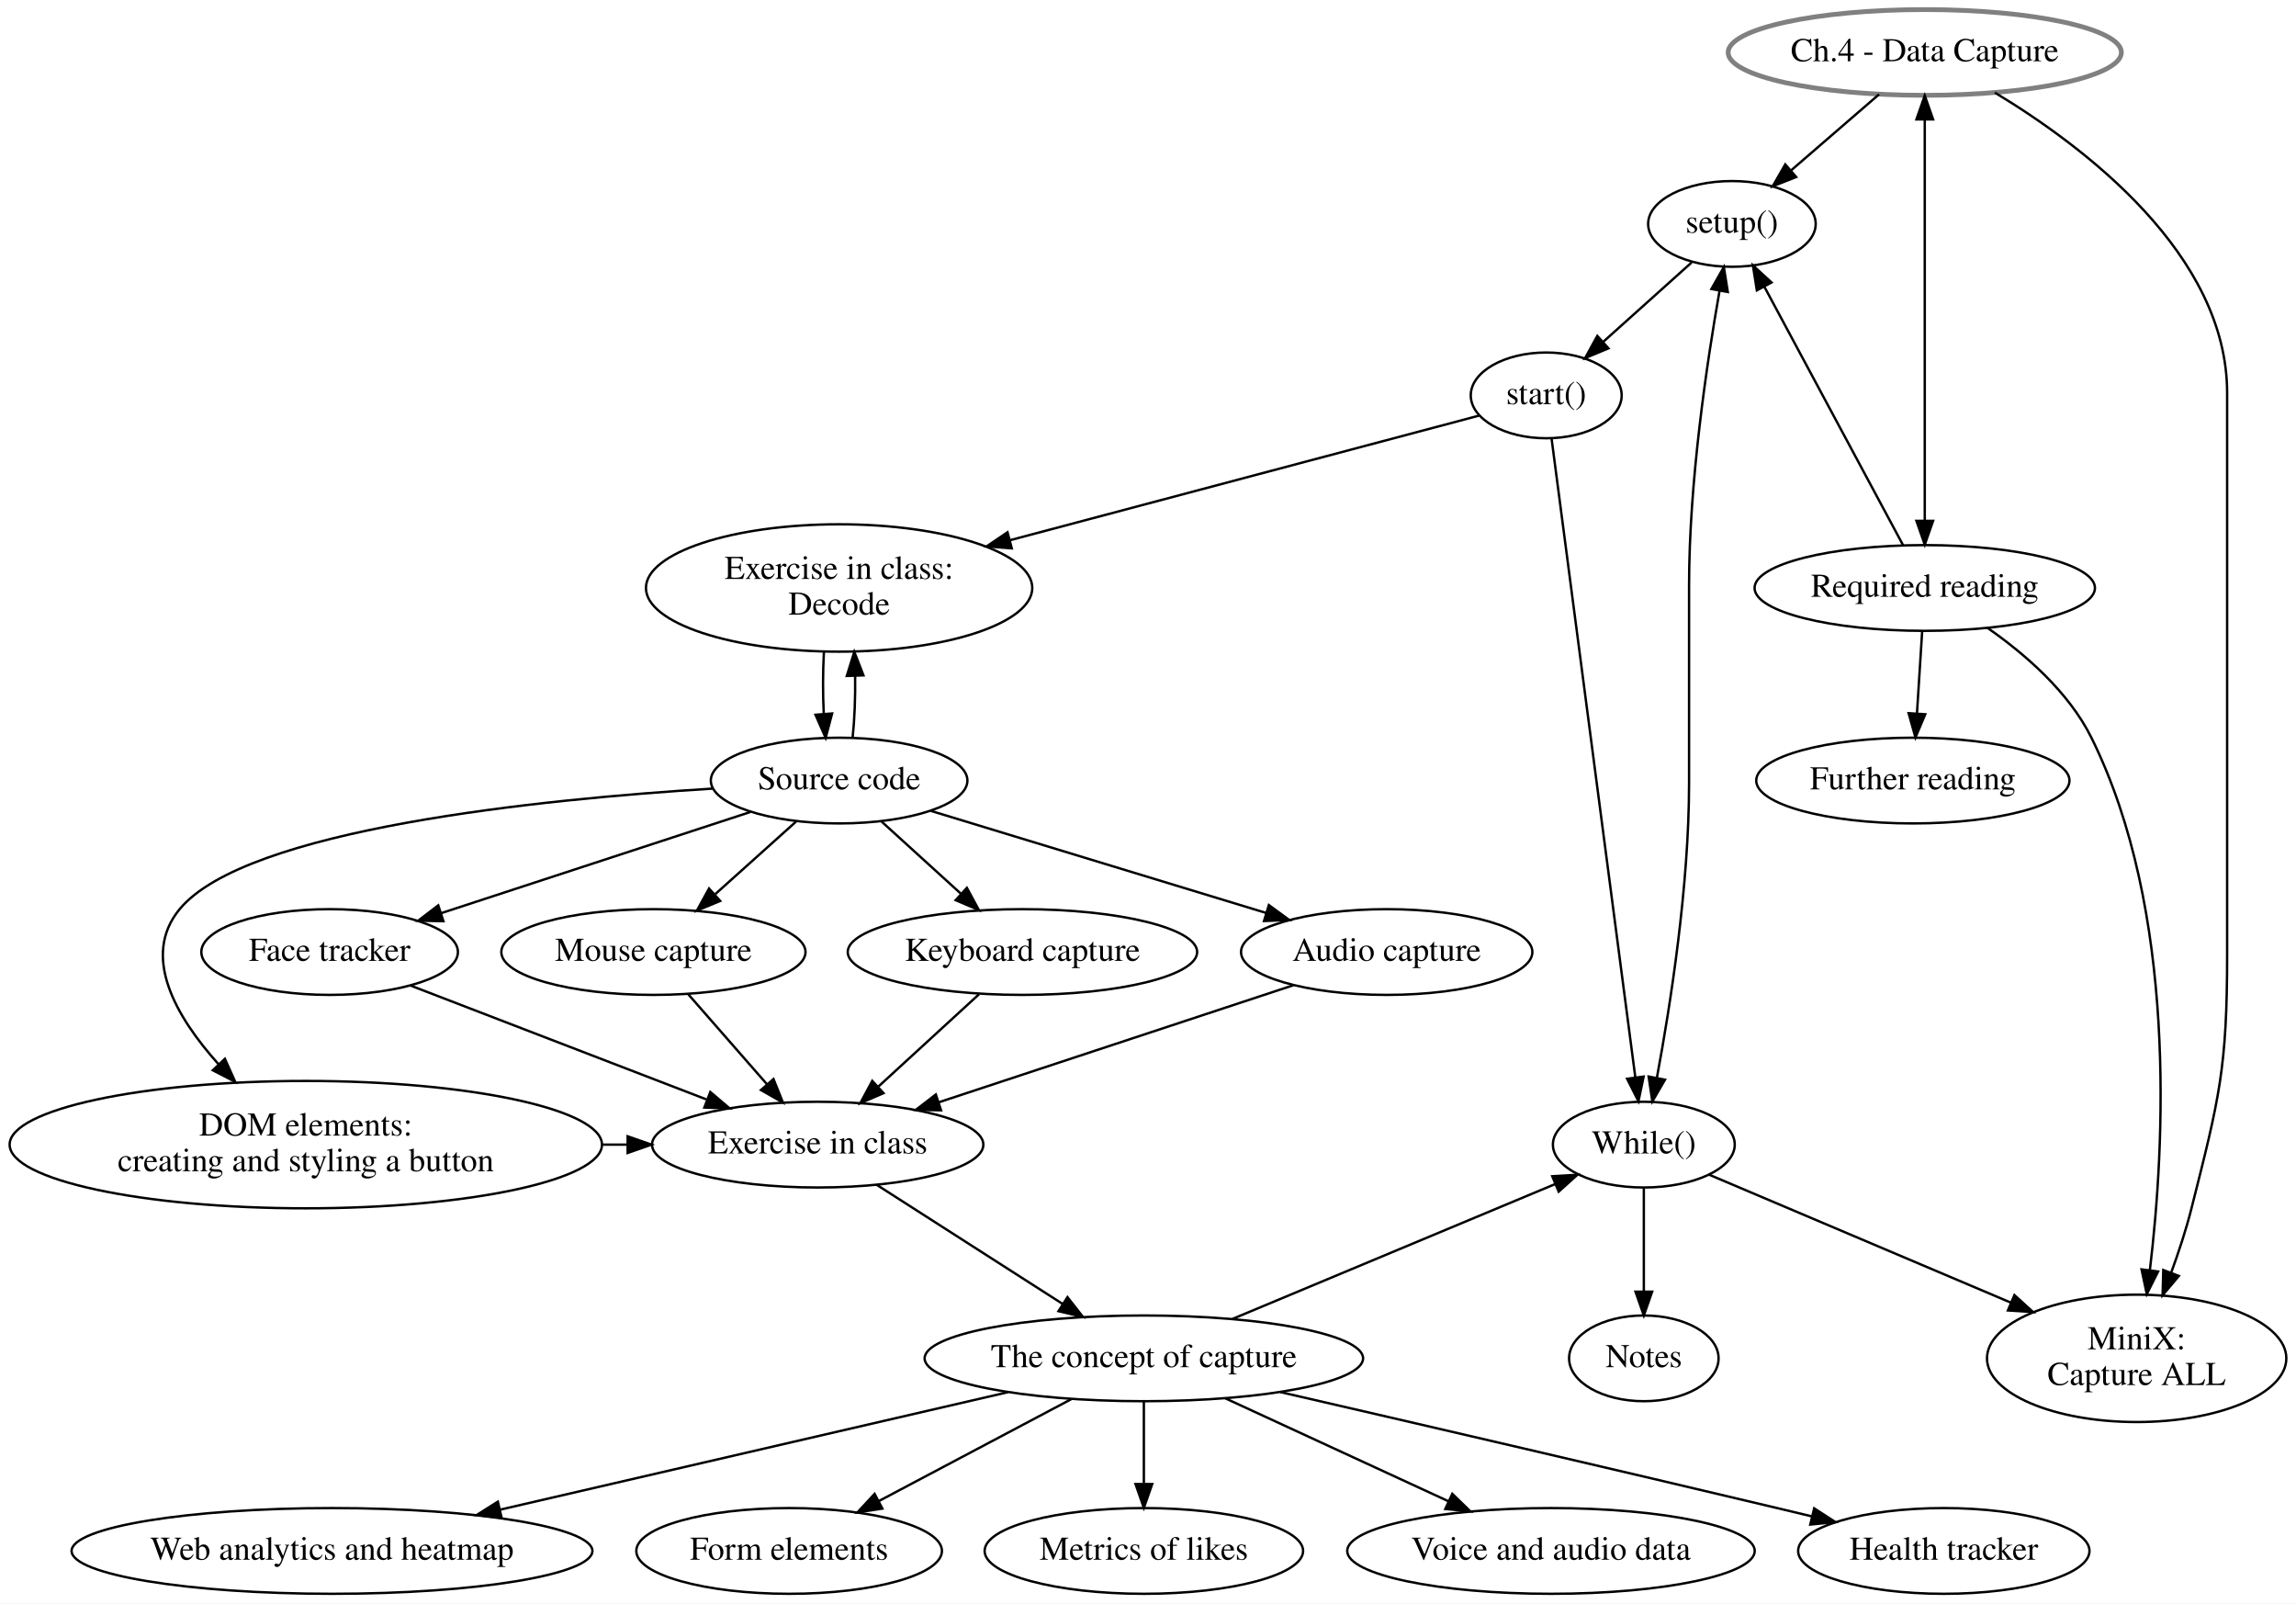
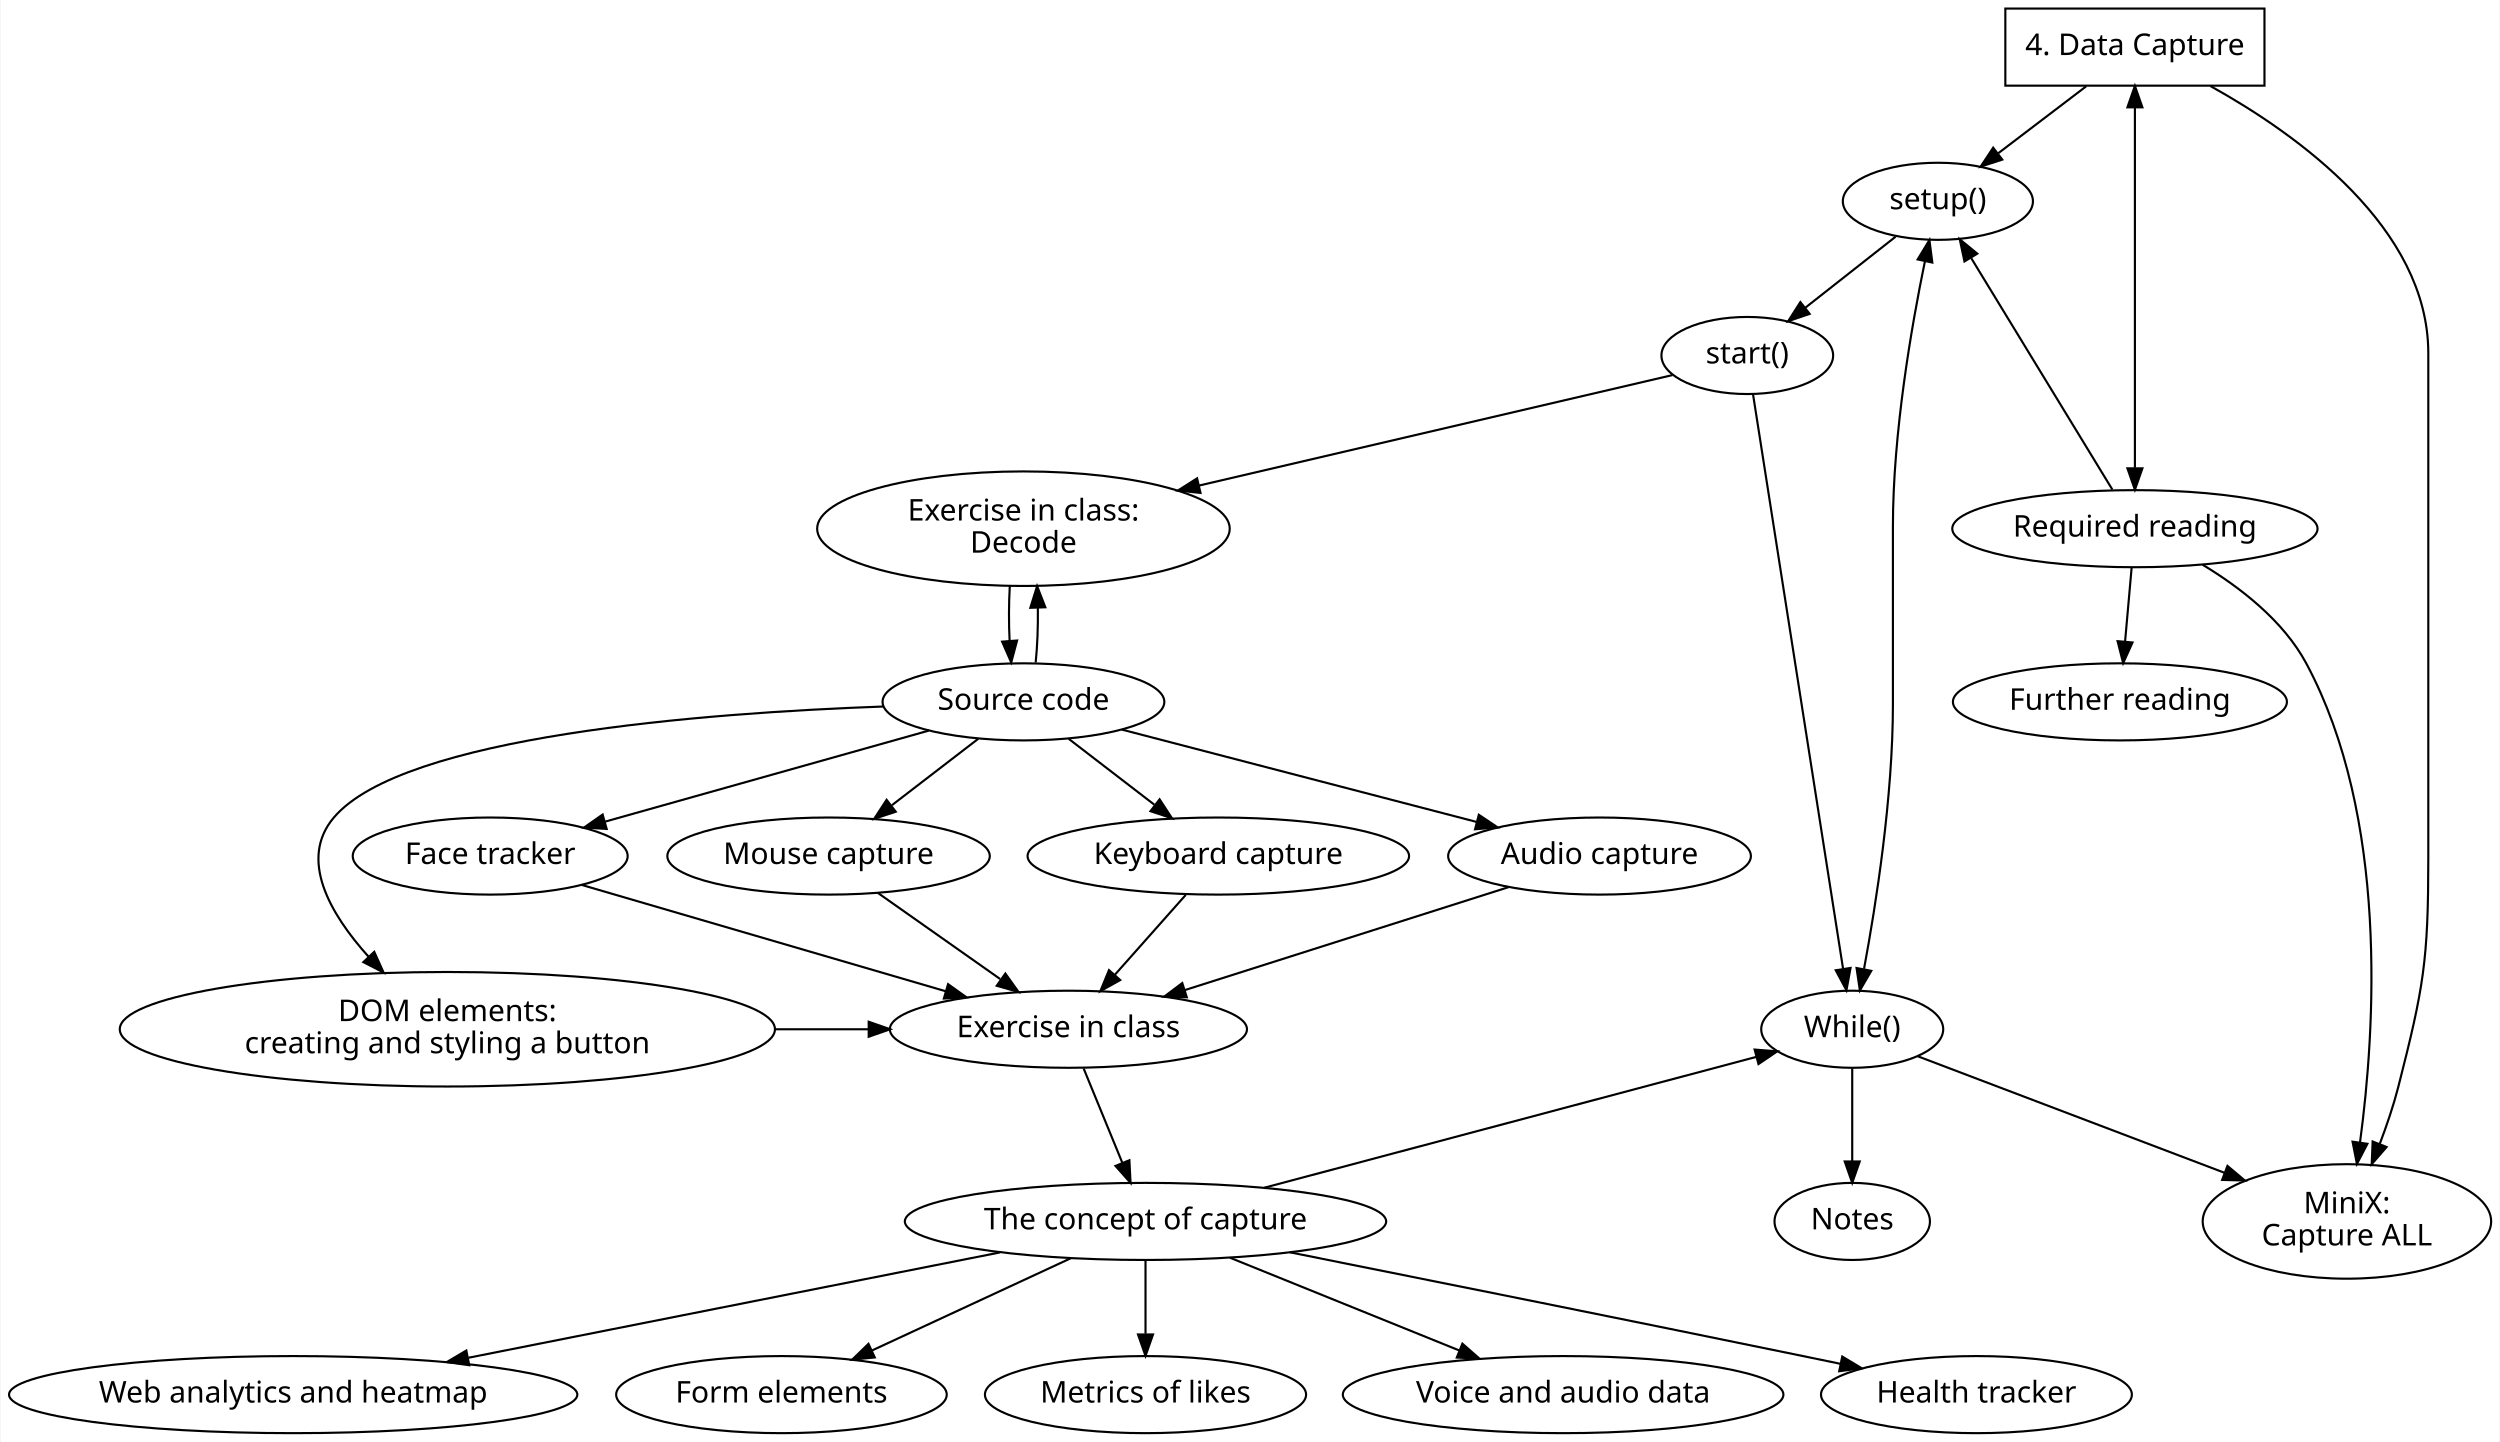
- <svg xmlns="http://www.w3.org/2000/svg" width="964pt" height="673pt" viewBox="0.00 0.00 964.38 673.22">
+ <svg xmlns="http://www.w3.org/2000/svg" width="1167pt" height="673pt" viewBox="0.00 0.00 1166.76 673.22">
  <g id="graph0" class="graph" transform="scale(1 1) rotate(0) translate(4 669.22)">
-     <polygon fill="white" stroke="none" points="-4,4 -4,-669.22 960.383,-669.22 960.383,4 -4,4" />
+     <polygon fill="white" stroke="transparent" points="-4,4 -4,-669.22 1162.76,-669.22 1162.76,4 -4,4" />
    <g id="node1" class="node">
-       <ellipse fill="none" stroke="grey" stroke-width="2" cx="804.451" cy="-647.22" rx="82.585" ry="18" />
-       <text text-anchor="middle" x="804.451" y="-643.52" font-family="Times,serif" font-size="14.00">Ch.4 - Data Capture</text>
+       <polygon fill="none" stroke="black" points="1053.09,-665.22 932.09,-665.22 932.09,-629.22 1053.09,-629.22 1053.09,-665.22" />
+       <text text-anchor="middle" x="992.59" y="-643.52" font-family="Hershey-Noailles-help-me" font-size="14.00">4. Data Capture</text>
    </g>
    <g id="node2" class="node">
-       <ellipse fill="none" stroke="black" cx="723.451" cy="-575.22" rx="35.194" ry="18" />
-       <text text-anchor="middle" x="723.451" y="-571.52" font-family="Times,serif" font-size="14.00">setup()</text>
+       <ellipse fill="none" stroke="black" cx="900.59" cy="-575.22" rx="44.39" ry="18" />
+       <text text-anchor="middle" x="900.59" y="-571.52" font-family="Hershey-Noailles-help-me" font-size="14.00">setup()</text>
    </g>
    <g id="edge1" class="edge">
-       <path fill="none" stroke="black" d="M785.255,-629.631C774.232,-620.105 760.265,-608.035 748.399,-597.78" />
-       <polygon fill="black" stroke="black" points="750.436,-594.915 740.581,-591.024 745.858,-600.211 750.436,-594.915" />
+       <path fill="none" stroke="black" d="M969.85,-628.92C957.45,-619.48 942,-607.73 928.83,-597.71" />
+       <polygon fill="black" stroke="black" points="930.65,-594.69 920.57,-591.42 926.41,-600.26 930.65,-594.69" />
    </g>
    <g id="node19" class="node">
-       <ellipse fill="none" stroke="black" cx="893.451" cy="-98.87" rx="62.865" ry="26.741" />
-       <text text-anchor="middle" x="893.451" y="-102.67" font-family="Times,serif" font-size="14.00">MiniX: </text>
-       <text text-anchor="middle" x="893.451" y="-87.67" font-family="Times,serif" font-size="14.00">Capture ALL</text>
+       <ellipse fill="none" stroke="black" cx="1091.59" cy="-98.87" rx="67.35" ry="26.74" />
+       <text text-anchor="middle" x="1091.59" y="-102.67" font-family="Hershey-Noailles-help-me" font-size="14.00">MiniX: </text>
+       <text text-anchor="middle" x="1091.59" y="-87.67" font-family="Hershey-Noailles-help-me" font-size="14.00">Capture ALL</text>
    </g>
    <g id="edge8" class="edge">
-       <path fill="none" stroke="black" d="M833.906,-630.34C871.423,-607.719 931.451,-562.431 931.451,-504.22 931.451,-504.22 931.451,-504.22 931.451,-268.48 931.451,-220.574 928.199,-208.183 916.451,-161.74 914.205,-152.861 911.119,-143.496 907.938,-134.813" />
-       <polygon fill="black" stroke="black" points="911.17,-133.466 904.344,-125.363 904.627,-135.954 911.17,-133.466" />
+       <path fill="none" stroke="black" d="M1027.87,-629.03C1068.46,-606.48 1129.59,-562.8 1129.59,-504.22 1129.59,-504.22 1129.59,-504.22 1129.59,-268.48 1129.59,-220.63 1127.44,-208.1 1115.59,-161.74 1113.33,-152.9 1110.17,-143.61 1106.89,-134.99" />
+       <polygon fill="black" stroke="black" points="1110.1,-133.61 1103.16,-125.61 1103.6,-136.19 1110.1,-133.61" />
    </g>
    <g id="node20" class="node">
-       <ellipse fill="none" stroke="black" cx="804.451" cy="-422.35" rx="71.487" ry="18" />
-       <text text-anchor="middle" x="804.451" y="-418.65" font-family="Times,serif" font-size="14.00">Required reading</text>
+       <ellipse fill="none" stroke="black" cx="992.59" cy="-422.35" rx="85.29" ry="18" />
+       <text text-anchor="middle" x="992.59" y="-418.65" font-family="Hershey-Noailles-help-me" font-size="14.00">Required reading</text>
    </g>
    <g id="edge6" class="edge">
-       <path fill="none" stroke="black" d="M804.451,-618.859C804.451,-576.031 804.451,-493.634 804.451,-450.77" />
-       <polygon fill="black" stroke="black" points="800.951,-619.102 804.451,-629.102 807.951,-619.102 800.951,-619.102" />
-       <polygon fill="black" stroke="black" points="807.951,-450.527 804.451,-440.527 800.951,-450.527 807.951,-450.527" />
+       <path fill="none" stroke="black" d="M992.59,-618.86C992.59,-576.03 992.59,-493.63 992.59,-450.77" />
+       <polygon fill="black" stroke="black" points="989.09,-619.1 992.59,-629.1 996.09,-619.1 989.09,-619.1" />
+       <polygon fill="black" stroke="black" points="996.09,-450.53 992.59,-440.53 989.09,-450.53 996.09,-450.53" />
    </g>
    <g id="node3" class="node">
-       <ellipse fill="none" stroke="black" cx="645.451" cy="-503.22" rx="31.695" ry="18" />
-       <text text-anchor="middle" x="645.451" y="-499.52" font-family="Times,serif" font-size="14.00">start()</text>
+       <ellipse fill="none" stroke="black" cx="811.59" cy="-503.22" rx="40.09" ry="18" />
+       <text text-anchor="middle" x="811.59" y="-499.52" font-family="Hershey-Noailles-help-me" font-size="14.00">start()</text>
    </g>
    <g id="edge2" class="edge">
-       <path fill="none" stroke="black" d="M706.526,-559.031C695.647,-549.268 681.35,-536.438 669.324,-525.645" />
-       <polygon fill="black" stroke="black" points="671.588,-522.974 661.808,-518.9 666.913,-528.184 671.588,-522.974" />
+       <path fill="none" stroke="black" d="M880.84,-558.69C868.45,-548.95 852.32,-536.26 838.74,-525.58" />
+       <polygon fill="black" stroke="black" points="840.7,-522.66 830.67,-519.23 836.37,-528.16 840.7,-522.66" />
    </g>
    <g id="node18" class="node">
-       <ellipse fill="none" stroke="black" cx="686.451" cy="-188.61" rx="38.194" ry="18" />
-       <text text-anchor="middle" x="686.451" y="-184.91" font-family="Times,serif" font-size="14.00">While()</text>
+       <ellipse fill="none" stroke="black" cx="860.59" cy="-188.61" rx="42.49" ry="18" />
+       <text text-anchor="middle" x="860.59" y="-184.91" font-family="Hershey-Noailles-help-me" font-size="14.00">While()</text>
    </g>
    <g id="edge7" class="edge">
-       <path fill="none" stroke="black" d="M718.222,-546.953C712.907,-516.826 705.451,-466.813 705.451,-423.35 705.451,-423.35 705.451,-423.35 705.451,-340.48 705.451,-296.983 697.58,-246.98 691.97,-216.864" />
-       <polygon fill="black" stroke="black" points="714.835,-547.89 720.065,-557.104 721.722,-546.639 714.835,-547.89" />
-       <polygon fill="black" stroke="black" points="695.345,-215.879 690.025,-206.718 688.471,-217.198 695.345,-215.879" />
+       <path fill="none" stroke="black" d="M894.49,-546.99C888.29,-516.9 879.59,-466.92 879.59,-423.35 879.59,-423.35 879.59,-423.35 879.59,-340.48 879.59,-296.98 871.72,-246.98 866.11,-216.86" />
+       <polygon fill="black" stroke="black" points="891.14,-548.08 896.64,-557.13 897.99,-546.62 891.14,-548.08" />
+       <polygon fill="black" stroke="black" points="869.48,-215.88 864.16,-206.72 862.61,-217.2 869.48,-215.88" />
    </g>
    <g id="node4" class="node">
-       <ellipse fill="none" stroke="black" cx="348.451" cy="-422.35" rx="81.135" ry="26.741" />
-       <text text-anchor="middle" x="348.451" y="-426.15" font-family="Times,serif" font-size="14.00">Exercise in class: </text>
-       <text text-anchor="middle" x="348.451" y="-411.15" font-family="Times,serif" font-size="14.00">Decode</text>
+       <ellipse fill="none" stroke="black" cx="473.59" cy="-422.35" rx="96.33" ry="26.74" />
+       <text text-anchor="middle" x="473.59" y="-426.15" font-family="Hershey-Noailles-help-me" font-size="14.00">Exercise in class: </text>
+       <text text-anchor="middle" x="473.59" y="-411.15" font-family="Hershey-Noailles-help-me" font-size="14.00">Decode</text>
    </g>
    <g id="edge3" class="edge">
-       <path fill="none" stroke="black" d="M617.242,-494.729C572.435,-482.831 483.605,-459.241 420.333,-442.439" />
-       <polygon fill="black" stroke="black" points="420.971,-438.987 410.408,-439.803 419.175,-445.753 420.971,-438.987" />
+       <path fill="none" stroke="black" d="M776.69,-494.08C724.9,-481.99 626.21,-458.96 555.51,-442.47" />
+       <polygon fill="black" stroke="black" points="556.26,-439.05 545.72,-440.18 554.67,-445.86 556.26,-439.05" />
    </g>
    <g id="edge27" class="edge">
-       <path fill="none" stroke="black" d="M647.714,-484.968C654.49,-433.301 674.658,-279.525 682.891,-216.753" />
-       <polygon fill="black" stroke="black" points="686.365,-217.18 684.195,-206.809 679.424,-216.269 686.365,-217.18" />
+       <path fill="none" stroke="black" d="M814.29,-484.97C822.39,-433.3 846.49,-279.52 856.33,-216.75" />
+       <polygon fill="black" stroke="black" points="859.8,-217.23 857.89,-206.81 852.89,-216.15 859.8,-217.23" />
    </g>
    <g id="node5" class="node">
-       <ellipse fill="none" stroke="black" cx="348.451" cy="-341.48" rx="53.891" ry="18" />
-       <text text-anchor="middle" x="348.451" y="-337.78" font-family="Times,serif" font-size="14.00">Source code</text>
+       <ellipse fill="none" stroke="black" cx="473.59" cy="-341.48" rx="65.79" ry="18" />
+       <text text-anchor="middle" x="473.59" y="-337.78" font-family="Hershey-Noailles-help-me" font-size="14.00">Source code</text>
    </g>
    <g id="edge4" class="edge">
-       <path fill="none" stroke="black" d="M342.072,-395.525C341.6,-387.186 341.578,-377.921 342.007,-369.498" />
-       <polygon fill="black" stroke="black" points="345.506,-369.653 342.792,-359.412 338.527,-369.11 345.506,-369.653" />
+       <path fill="none" stroke="black" d="M467.21,-395.53C466.74,-387.31 466.72,-378.2 467.13,-369.88" />
+       <polygon fill="black" stroke="black" points="470.62,-370.13 467.88,-359.89 463.64,-369.6 470.62,-370.13" />
    </g>
    <g id="edge5" class="edge">
-       <path fill="none" stroke="black" d="M354.109,-359.412C354.946,-367.056 355.302,-376.395 355.176,-385.48" />
-       <polygon fill="black" stroke="black" points="351.677,-385.411 354.83,-395.525 358.672,-385.652 351.677,-385.411" />
+       <path fill="none" stroke="black" d="M479.3,-359.89C480.09,-367.41 480.43,-376.49 480.32,-385.35" />
+       <polygon fill="black" stroke="black" points="476.81,-385.41 479.97,-395.53 483.81,-385.65 476.81,-385.41" />
    </g>
    <g id="node6" class="node">
-       <ellipse fill="none" stroke="black" cx="124.451" cy="-188.61" rx="124.402" ry="26.741" />
-       <text text-anchor="middle" x="124.451" y="-192.41" font-family="Times,serif" font-size="14.00">DOM elements:</text>
-       <text text-anchor="middle" x="124.451" y="-177.41" font-family="Times,serif" font-size="14.00"> creating and styling a button</text>
+       <ellipse fill="none" stroke="black" cx="204.59" cy="-188.61" rx="152.97" ry="26.74" />
+       <text text-anchor="middle" x="204.59" y="-192.41" font-family="Hershey-Noailles-help-me" font-size="14.00">DOM elements:</text>
+       <text text-anchor="middle" x="204.59" y="-177.41" font-family="Hershey-Noailles-help-me" font-size="14.00"> creating and styling a button</text>
    </g>
    <g id="edge11" class="edge">
-       <path fill="none" stroke="black" d="M295.318,-338.109C222.982,-333.639 99.296,-321.159 71.451,-287.48 55.183,-267.805 69.824,-242.37 87.802,-222.361" />
-       <polygon fill="black" stroke="black" points="90.459,-224.647 94.799,-214.982 85.379,-219.83 90.459,-224.647" />
+       <path fill="none" stroke="black" d="M408.36,-339.32C323.95,-336.29 183.85,-325.49 151.59,-287.48 135.07,-268.02 149.72,-242.58 167.76,-222.51" />
+       <polygon fill="black" stroke="black" points="170.44,-224.77 174.79,-215.11 165.36,-219.95 170.44,-224.77" />
    </g>
    <g id="node7" class="node">
-       <ellipse fill="none" stroke="black" cx="270.451" cy="-269.48" rx="63.889" ry="18" />
-       <text text-anchor="middle" x="270.451" y="-265.78" font-family="Times,serif" font-size="14.00">Mouse capture</text>
+       <ellipse fill="none" stroke="black" cx="382.59" cy="-269.48" rx="75.29" ry="18" />
+       <text text-anchor="middle" x="382.59" y="-265.78" font-family="Hershey-Noailles-help-me" font-size="14.00">Mouse capture</text>
    </g>
    <g id="edge12" class="edge">
-       <path fill="none" stroke="black" d="M330.36,-324.245C320.292,-315.21 307.586,-303.806 296.468,-293.829" />
-       <polygon fill="black" stroke="black" points="298.494,-290.944 288.714,-286.87 293.818,-296.154 298.494,-290.944" />
+       <path fill="none" stroke="black" d="M452.48,-324.24C440.51,-315.03 425.34,-303.36 412.19,-293.25" />
+       <polygon fill="black" stroke="black" points="413.96,-290.19 403.89,-286.87 409.69,-295.74 413.96,-290.19" />
    </g>
    <g id="node8" class="node">
-       <ellipse fill="none" stroke="black" cx="425.451" cy="-269.48" rx="73.387" ry="18" />
-       <text text-anchor="middle" x="425.451" y="-265.78" font-family="Times,serif" font-size="14.00">Keyboard capture</text>
+       <ellipse fill="none" stroke="black" cx="564.59" cy="-269.48" rx="89.08" ry="18" />
+       <text text-anchor="middle" x="564.59" y="-265.78" font-family="Hershey-Noailles-help-me" font-size="14.00">Keyboard capture</text>
    </g>
    <g id="edge13" class="edge">
-       <path fill="none" stroke="black" d="M366.31,-324.245C376.177,-315.275 388.612,-303.97 399.53,-294.044" />
-       <polygon fill="black" stroke="black" points="402.109,-296.43 407.154,-287.114 397.4,-291.251 402.109,-296.43" />
+       <path fill="none" stroke="black" d="M494.69,-324.24C506.58,-315.1 521.62,-303.53 534.7,-293.47" />
+       <polygon fill="black" stroke="black" points="537.17,-295.98 542.96,-287.11 532.9,-290.44 537.17,-295.98" />
    </g>
    <g id="node9" class="node">
-       <ellipse fill="none" stroke="black" cx="578.451" cy="-269.48" rx="61.189" ry="18" />
-       <text text-anchor="middle" x="578.451" y="-265.78" font-family="Times,serif" font-size="14.00">Audio capture</text>
+       <ellipse fill="none" stroke="black" cx="742.59" cy="-269.48" rx="70.69" ry="18" />
+       <text text-anchor="middle" x="742.59" y="-265.78" font-family="Hershey-Noailles-help-me" font-size="14.00">Audio capture</text>
    </g>
    <g id="edge14" class="edge">
-       <path fill="none" stroke="black" d="M386.948,-328.764C425.624,-316.993 485.43,-298.791 527.907,-285.863" />
-       <polygon fill="black" stroke="black" points="528.952,-289.204 537.499,-282.944 526.913,-282.507 528.952,-289.204" />
+       <path fill="none" stroke="black" d="M519.53,-328.53C565.29,-316.62 635.68,-298.3 685.12,-285.43" />
+       <polygon fill="black" stroke="black" points="686.23,-288.76 695.03,-282.86 684.47,-281.99 686.23,-288.76" />
    </g>
    <g id="node10" class="node">
-       <ellipse fill="none" stroke="black" cx="134.451" cy="-269.48" rx="53.891" ry="18" />
-       <text text-anchor="middle" x="134.451" y="-265.78" font-family="Times,serif" font-size="14.00">Face tracker</text>
+       <ellipse fill="none" stroke="black" cx="224.59" cy="-269.48" rx="64.19" ry="18" />
+       <text text-anchor="middle" x="224.59" y="-265.78" font-family="Hershey-Noailles-help-me" font-size="14.00">Face tracker</text>
    </g>
    <g id="edge15" class="edge">
-       <path fill="none" stroke="black" d="M311.175,-328.287C275.076,-316.479 220.222,-298.536 181.213,-285.776" />
-       <polygon fill="black" stroke="black" points="182.251,-282.433 171.658,-282.651 180.074,-289.086 182.251,-282.433" />
+       <path fill="none" stroke="black" d="M429.36,-328.05C387.13,-316.18 323.43,-298.27 278.31,-285.58" />
+       <polygon fill="black" stroke="black" points="278.98,-282.14 268.41,-282.8 277.09,-288.87 278.98,-282.14" />
    </g>
    <g id="node11" class="node">
-       <ellipse fill="none" stroke="black" cx="339.451" cy="-188.61" rx="69.588" ry="18" />
-       <text text-anchor="middle" x="339.451" y="-184.91" font-family="Times,serif" font-size="14.00">Exercise in class</text>
+       <ellipse fill="none" stroke="black" cx="494.59" cy="-188.61" rx="83.39" ry="18" />
+       <text text-anchor="middle" x="494.59" y="-184.91" font-family="Hershey-Noailles-help-me" font-size="14.00">Exercise in class</text>
    </g>
    <g id="edge16" class="edge">
-       <path fill="none" stroke="black" d="M249.168,-188.61C252.577,-188.61 255.986,-188.61 259.395,-188.61" />
-       <polygon fill="black" stroke="black" points="259.622,-192.11 269.622,-188.61 259.622,-185.11 259.622,-192.11" />
+       <path fill="none" stroke="black" d="M357.52,-188.61C372.09,-188.61 386.67,-188.61 401.24,-188.61" />
+       <polygon fill="black" stroke="black" points="401.33,-192.11 411.33,-188.61 401.33,-185.11 401.33,-192.11" />
    </g>
    <g id="edge17" class="edge">
-       <path fill="none" stroke="black" d="M285.084,-251.754C294.689,-240.774 307.412,-226.232 318.134,-213.976" />
-       <polygon fill="black" stroke="black" points="320.889,-216.143 324.839,-206.312 315.62,-211.534 320.889,-216.143" />
+       <path fill="none" stroke="black" d="M405.52,-252.33C422.02,-240.71 444.49,-224.89 462.73,-212.05" />
+       <polygon fill="black" stroke="black" points="465.14,-214.63 471.3,-206.01 461.11,-208.91 465.14,-214.63" />
    </g>
    <g id="edge18" class="edge">
-       <path fill="none" stroke="black" d="M407.212,-251.754C394.93,-240.49 378.559,-225.476 364.985,-213.027" />
-       <polygon fill="black" stroke="black" points="367.104,-210.221 357.368,-206.042 362.372,-215.38 367.104,-210.221" />
+       <path fill="none" stroke="black" d="M549.4,-251.37C539.7,-240.44 526.98,-226.1 516.23,-214" />
+       <polygon fill="black" stroke="black" points="518.76,-211.58 509.51,-206.42 513.53,-216.22 518.76,-211.58" />
    </g>
    <g id="edge19" class="edge">
-       <path fill="none" stroke="black" d="M539.252,-255.545C498.624,-242.137 434.945,-221.123 390.429,-206.433" />
-       <polygon fill="black" stroke="black" points="391.269,-203.025 380.676,-203.214 389.075,-209.672 391.269,-203.025" />
+       <path fill="none" stroke="black" d="M700.24,-255.01C658.48,-241.73 594.48,-221.38 548.98,-206.91" />
+       <polygon fill="black" stroke="black" points="549.87,-203.52 539.28,-203.82 547.75,-210.19 549.87,-203.52" />
    </g>
    <g id="edge20" class="edge">
-       <path fill="none" stroke="black" d="M168.302,-255.456C202.23,-242.403 254.73,-222.205 292.638,-207.621" />
-       <polygon fill="black" stroke="black" points="294.351,-210.712 302.427,-203.854 291.837,-204.179 294.351,-210.712" />
+       <path fill="none" stroke="black" d="M267.37,-255.98C313.23,-242.59 386.3,-221.24 437.15,-206.39" />
+       <polygon fill="black" stroke="black" points="438.39,-209.67 447.01,-203.51 436.43,-202.95 438.39,-209.67" />
    </g>
    <g id="node12" class="node">
-       <ellipse fill="none" stroke="black" cx="476.451" cy="-98.87" rx="92.084" ry="18" />
-       <text text-anchor="middle" x="476.451" y="-95.17" font-family="Times,serif" font-size="14.00">The concept of capture</text>
+       <ellipse fill="none" stroke="black" cx="530.59" cy="-98.87" rx="112.38" ry="18" />
+       <text text-anchor="middle" x="530.59" y="-95.17" font-family="Hershey-Noailles-help-me" font-size="14.00">The concept of capture</text>
    </g>
    <g id="edge21" class="edge">
-       <path fill="none" stroke="black" d="M364.26,-171.721C386.099,-157.735 418.106,-137.236 442.349,-121.71" />
-       <polygon fill="black" stroke="black" points="444.363,-124.576 450.897,-116.236 440.588,-118.682 444.363,-124.576" />
+       <path fill="none" stroke="black" d="M501.7,-170.28C506.86,-157.7 513.94,-140.46 519.79,-126.18" />
+       <polygon fill="black" stroke="black" points="523.06,-127.45 523.61,-116.87 516.58,-124.79 523.06,-127.45" />
    </g>
    <g id="node13" class="node">
-       <ellipse fill="none" stroke="black" cx="135.451" cy="-18" rx="109.381" ry="18" />
-       <text text-anchor="middle" x="135.451" y="-14.3" font-family="Times,serif" font-size="14.00">Web analytics and heatmap</text>
+       <ellipse fill="none" stroke="black" cx="132.59" cy="-18" rx="132.68" ry="18" />
+       <text text-anchor="middle" x="132.59" y="-14.3" font-family="Hershey-Noailles-help-me" font-size="14.00">Web analytics and heatmap</text>
    </g>
    <g id="edge22" class="edge">
-       <path fill="none" stroke="black" d="M419.375,-84.669C360.705,-71.099 269.241,-49.944 206.055,-35.33" />
-       <polygon fill="black" stroke="black" points="206.698,-31.886 196.166,-33.043 205.12,-38.706 206.698,-31.886" />
+       <path fill="none" stroke="black" d="M462.62,-84.4C393.92,-70.79 287.71,-49.74 214.42,-35.22" />
+       <polygon fill="black" stroke="black" points="214.8,-31.72 204.31,-33.21 213.44,-38.59 214.8,-31.72" />
    </g>
    <g id="node14" class="node">
-       <ellipse fill="none" stroke="black" cx="327.451" cy="-18" rx="64.189" ry="18" />
-       <text text-anchor="middle" x="327.451" y="-14.3" font-family="Times,serif" font-size="14.00">Form elements</text>
+       <ellipse fill="none" stroke="black" cx="360.59" cy="-18" rx="77.19" ry="18" />
+       <text text-anchor="middle" x="360.59" y="-14.3" font-family="Hershey-Noailles-help-me" font-size="14.00">Form elements</text>
    </g>
    <g id="edge23" class="edge">
-       <path fill="none" stroke="black" d="M445.939,-81.719C422.508,-69.317 390.033,-52.127 365.006,-38.879" />
-       <polygon fill="black" stroke="black" points="366.628,-35.778 356.153,-34.193 363.353,-41.964 366.628,-35.778" />
+       <path fill="none" stroke="black" d="M495.78,-81.72C468.9,-69.25 431.58,-51.94 402.97,-38.66" />
+       <polygon fill="black" stroke="black" points="404.17,-35.36 393.62,-34.33 401.22,-41.71 404.17,-35.36" />
    </g>
    <g id="node15" class="node">
-       <ellipse fill="none" stroke="black" cx="476.451" cy="-18" rx="66.888" ry="18" />
-       <text text-anchor="middle" x="476.451" y="-14.3" font-family="Times,serif" font-size="14.00">Metrics of likes</text>
+       <ellipse fill="none" stroke="black" cx="530.59" cy="-18" rx="74.99" ry="18" />
+       <text text-anchor="middle" x="530.59" y="-14.3" font-family="Hershey-Noailles-help-me" font-size="14.00">Metrics of likes</text>
    </g>
    <g id="edge24" class="edge">
-       <path fill="none" stroke="black" d="M476.451,-80.756C476.451,-70.731 476.451,-57.836 476.451,-46.425" />
-       <polygon fill="black" stroke="black" points="479.951,-46.08 476.451,-36.08 472.951,-46.08 479.951,-46.08" />
+       <path fill="none" stroke="black" d="M530.59,-80.76C530.59,-70.73 530.59,-57.84 530.59,-46.42" />
+       <polygon fill="black" stroke="black" points="534.09,-46.08 530.59,-36.08 527.09,-46.08 534.09,-46.08" />
    </g>
    <g id="node16" class="node">
-       <ellipse fill="none" stroke="black" cx="647.451" cy="-18" rx="85.585" ry="18" />
-       <text text-anchor="middle" x="647.451" y="-14.3" font-family="Times,serif" font-size="14.00">Voice and audio data</text>
+       <ellipse fill="none" stroke="black" cx="725.59" cy="-18" rx="102.88" ry="18" />
+       <text text-anchor="middle" x="725.59" y="-14.3" font-family="Hershey-Noailles-help-me" font-size="14.00">Voice and audio data</text>
    </g>
    <g id="edge25" class="edge">
-       <path fill="none" stroke="black" d="M510.644,-82.099C537.644,-69.646 575.476,-52.197 604.514,-38.804" />
-       <polygon fill="black" stroke="black" points="605.994,-41.976 613.608,-34.609 603.062,-35.619 605.994,-41.976" />
+       <path fill="none" stroke="black" d="M570.05,-81.91C600.94,-69.41 644.06,-51.98 677.06,-38.63" />
+       <polygon fill="black" stroke="black" points="678.56,-41.8 686.52,-34.8 675.94,-35.31 678.56,-41.8" />
    </g>
    <g id="node17" class="node">
-       <ellipse fill="none" stroke="black" cx="812.451" cy="-18" rx="61.189" ry="18" />
-       <text text-anchor="middle" x="812.451" y="-14.3" font-family="Times,serif" font-size="14.00">Health tracker</text>
+       <ellipse fill="none" stroke="black" cx="918.59" cy="-18" rx="72.59" ry="18" />
+       <text text-anchor="middle" x="918.59" y="-14.3" font-family="Hershey-Noailles-help-me" font-size="14.00">Health tracker</text>
    </g>
    <g id="edge26" class="edge">
-       <path fill="none" stroke="black" d="M533.825,-84.695C587.723,-72.277 670.607,-53.079 742.451,-36 747.146,-34.884 752.017,-33.718 756.904,-32.542" />
-       <polygon fill="black" stroke="black" points="758.004,-35.877 766.904,-30.129 756.362,-29.072 758.004,-35.877" />
+       <path fill="none" stroke="black" d="M598,-84.45C660.22,-72.02 755.18,-52.95 837.59,-36 843.27,-34.83 849.17,-33.61 855.08,-32.38" />
+       <polygon fill="black" stroke="black" points="855.93,-35.78 865.01,-30.31 854.51,-28.92 855.93,-35.78" />
    </g>
    <g id="edge28" class="edge">
-       <path fill="none" stroke="black" d="M513.668,-115.42C551.914,-131.399 611.115,-156.134 649.327,-172.1" />
-       <polygon fill="black" stroke="black" points="647.988,-175.333 658.564,-175.959 650.687,-168.874 647.988,-175.333" />
+       <path fill="none" stroke="black" d="M586,-114.6C650.58,-131.77 756.02,-159.81 815.7,-175.68" />
+       <polygon fill="black" stroke="black" points="815.02,-179.12 825.58,-178.3 816.82,-172.35 815.02,-179.12" />
    </g>
    <g id="edge30" class="edge">
-       <path fill="none" stroke="black" d="M713.939,-175.959C746.112,-162.322 800.125,-139.427 840.517,-122.307" />
-       <polygon fill="black" stroke="black" points="842.109,-125.433 849.95,-118.308 839.377,-118.989 842.109,-125.433" />
+       <path fill="none" stroke="black" d="M891.26,-175.96C927.7,-162.12 989.23,-138.75 1034.51,-121.55" />
+       <polygon fill="black" stroke="black" points="1035.81,-124.8 1043.91,-117.98 1033.32,-118.26 1035.81,-124.8" />
    </g>
    <g id="node22" class="node">
-       <ellipse fill="none" stroke="black" cx="686.451" cy="-98.87" rx="31.396" ry="18" />
-       <text text-anchor="middle" x="686.451" y="-95.17" font-family="Times,serif" font-size="14.00">Notes</text>
+       <ellipse fill="none" stroke="black" cx="860.59" cy="-98.87" rx="36.29" ry="18" />
+       <text text-anchor="middle" x="860.59" y="-95.17" font-family="Hershey-Noailles-help-me" font-size="14.00">Notes</text>
    </g>
    <g id="edge29" class="edge">
-       <path fill="none" stroke="black" d="M686.451,-170.276C686.451,-157.938 686.451,-141.116 686.451,-127.009" />
-       <polygon fill="black" stroke="black" points="689.951,-126.87 686.451,-116.87 682.951,-126.87 689.951,-126.87" />
+       <path fill="none" stroke="black" d="M860.59,-170.28C860.59,-157.94 860.59,-141.12 860.59,-127.01" />
+       <polygon fill="black" stroke="black" points="864.09,-126.87 860.59,-116.87 857.09,-126.87 864.09,-126.87" />
    </g>
    <g id="edge10" class="edge">
-       <path fill="none" stroke="black" d="M795.392,-440.224C781.196,-466.665 753.621,-518.026 737.039,-548.91" />
-       <polygon fill="black" stroke="black" points="733.92,-547.321 732.273,-557.787 740.087,-550.632 733.92,-547.321" />
+       <path fill="none" stroke="black" d="M982.06,-440.61C965.92,-467.09 934.94,-517.88 916.18,-548.64" />
+       <polygon fill="black" stroke="black" points="913,-547.14 910.79,-557.5 918.98,-550.78 913,-547.14" />
    </g>
    <g id="edge9" class="edge">
-       <path fill="none" stroke="black" d="M830.769,-405.613C846.354,-394.754 864.874,-378.809 874.451,-359.48 910.49,-286.743 905.309,-188.266 899.01,-135.981" />
-       <polygon fill="black" stroke="black" points="902.454,-135.327 897.705,-125.856 895.512,-136.222 902.454,-135.327" />
+       <path fill="none" stroke="black" d="M1024.21,-405.51C1041.64,-394.99 1061.87,-379.44 1072.59,-359.48 1111.09,-287.78 1104.82,-188.48 1097.72,-135.9" />
+       <polygon fill="black" stroke="black" points="1101.15,-135.12 1096.26,-125.72 1094.22,-136.11 1101.15,-135.12" />
    </g>
    <g id="node21" class="node">
-       <ellipse fill="none" stroke="black" cx="799.451" cy="-341.48" rx="65.789" ry="18" />
-       <text text-anchor="middle" x="799.451" y="-337.78" font-family="Times,serif" font-size="14.00">Further reading</text>
+       <ellipse fill="none" stroke="black" cx="985.59" cy="-341.48" rx="77.99" ry="18" />
+       <text text-anchor="middle" x="985.59" y="-337.78" font-family="Hershey-Noailles-help-me" font-size="14.00">Further reading</text>
    </g>
    <g id="edge31" class="edge">
-       <path fill="none" stroke="black" d="M803.366,-404.237C802.724,-394.108 801.896,-381.05 801.167,-369.552" />
-       <polygon fill="black" stroke="black" points="804.659,-369.319 800.534,-359.56 797.673,-369.762 804.659,-369.319" />
+       <path fill="none" stroke="black" d="M991.07,-404.24C990.17,-394.11 989.01,-381.05 987.99,-369.55" />
+       <polygon fill="black" stroke="black" points="991.47,-369.21 987.1,-359.56 984.5,-369.83 991.47,-369.21" />
    </g>
  </g>
</svg>
